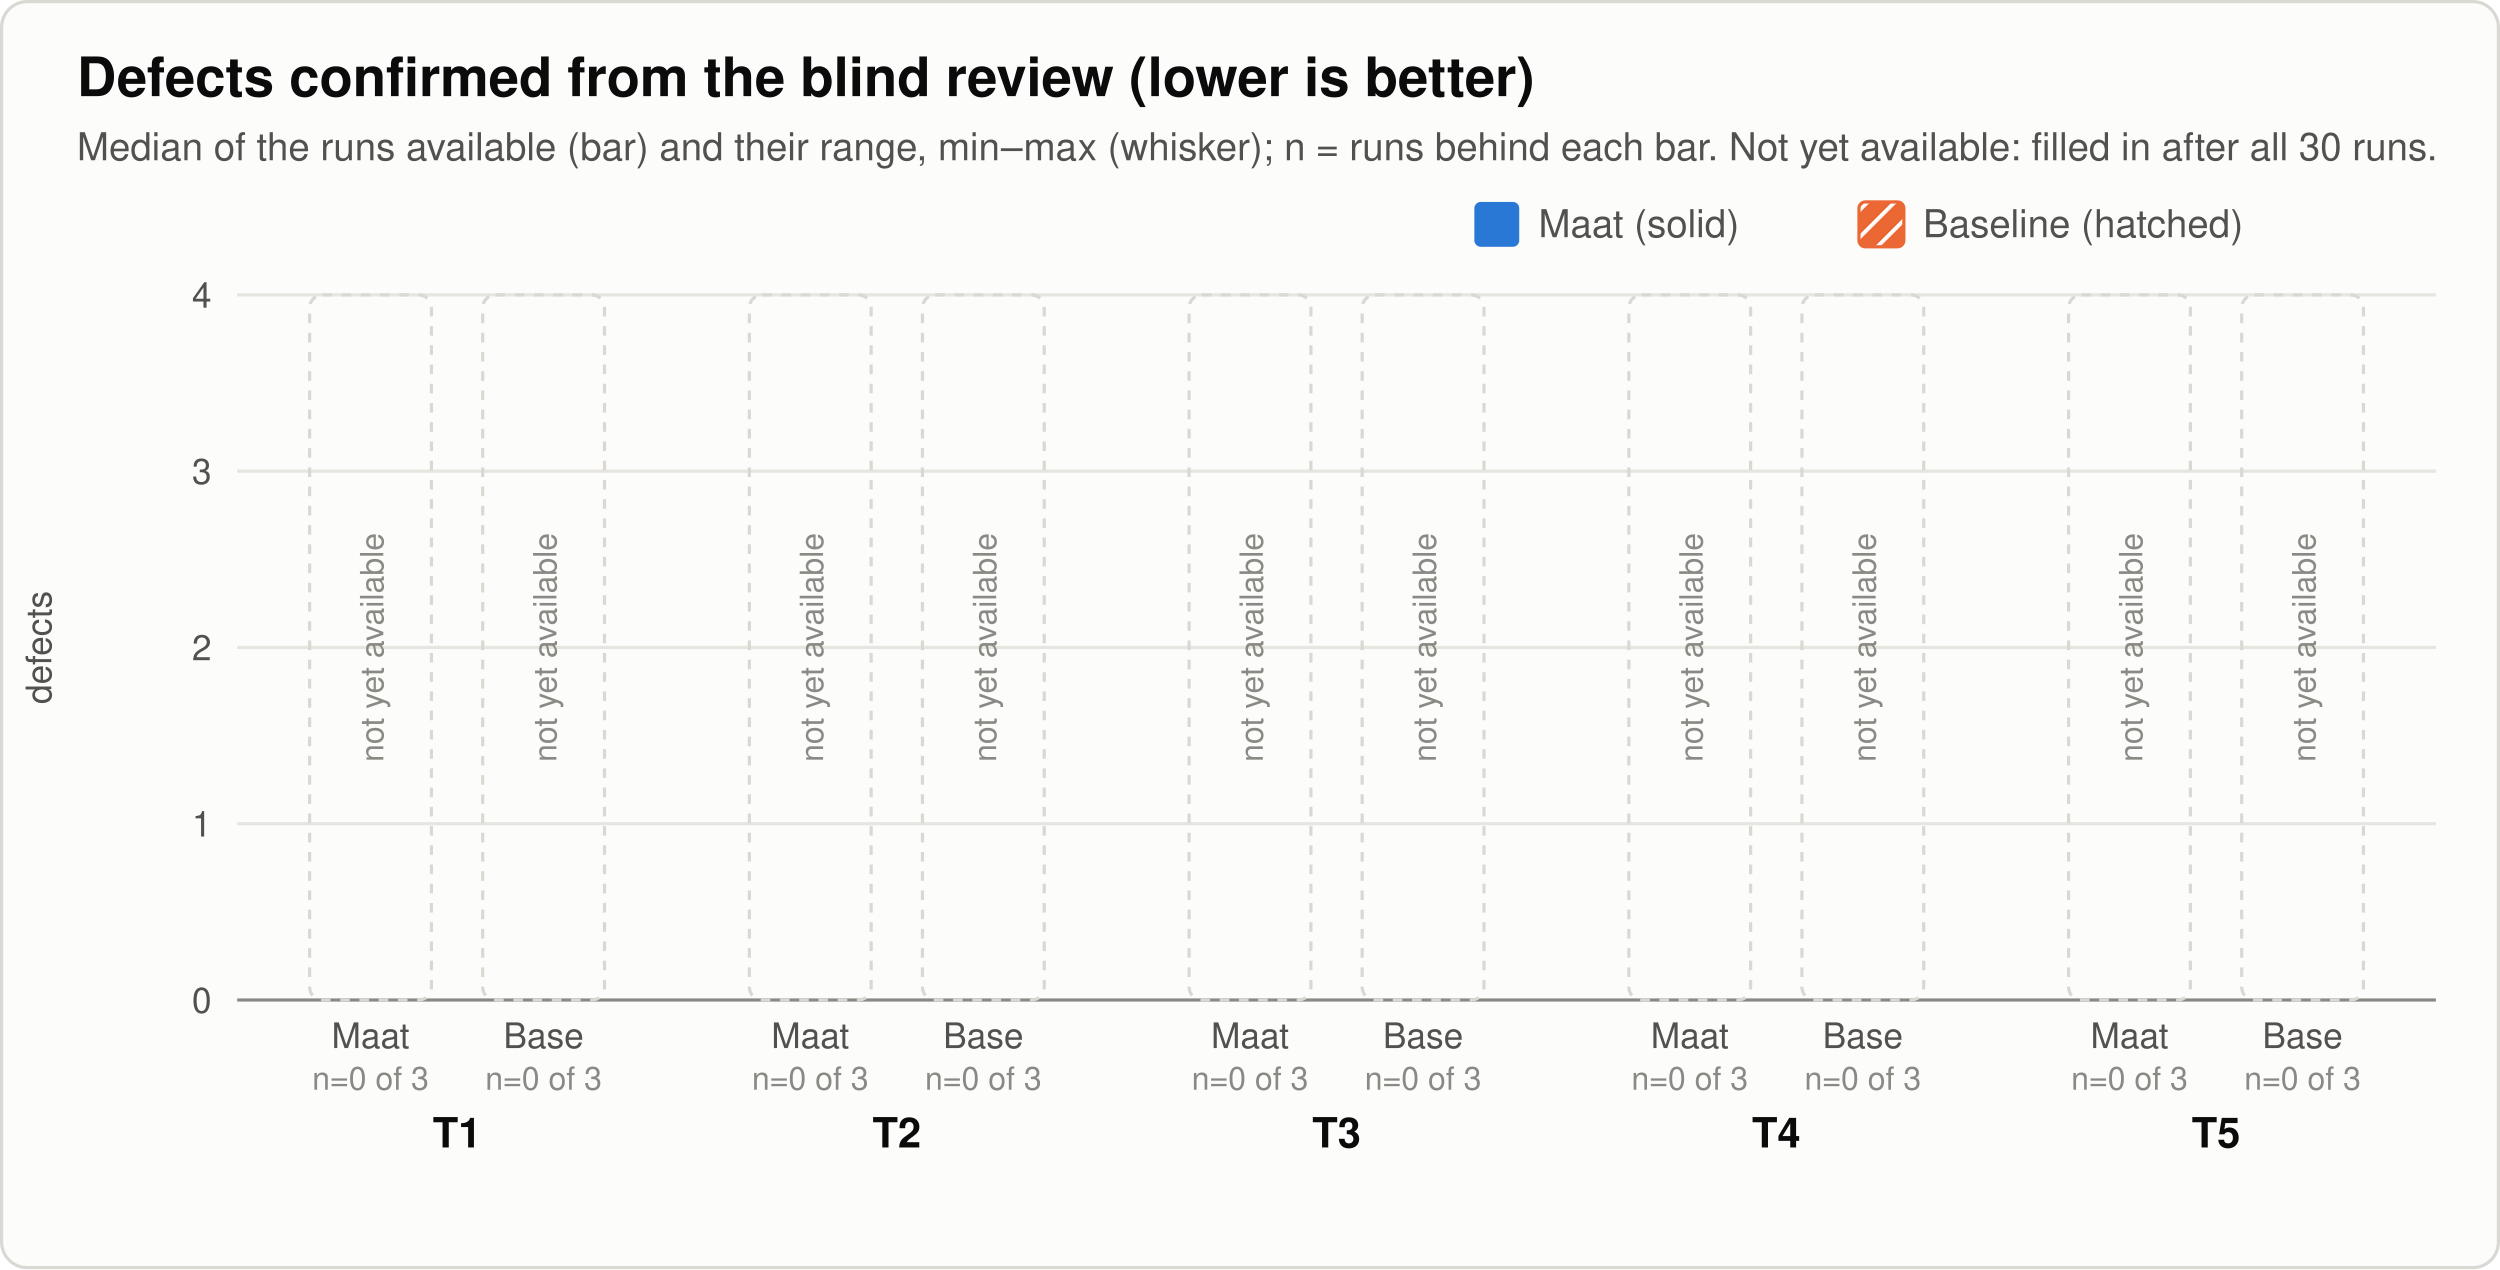
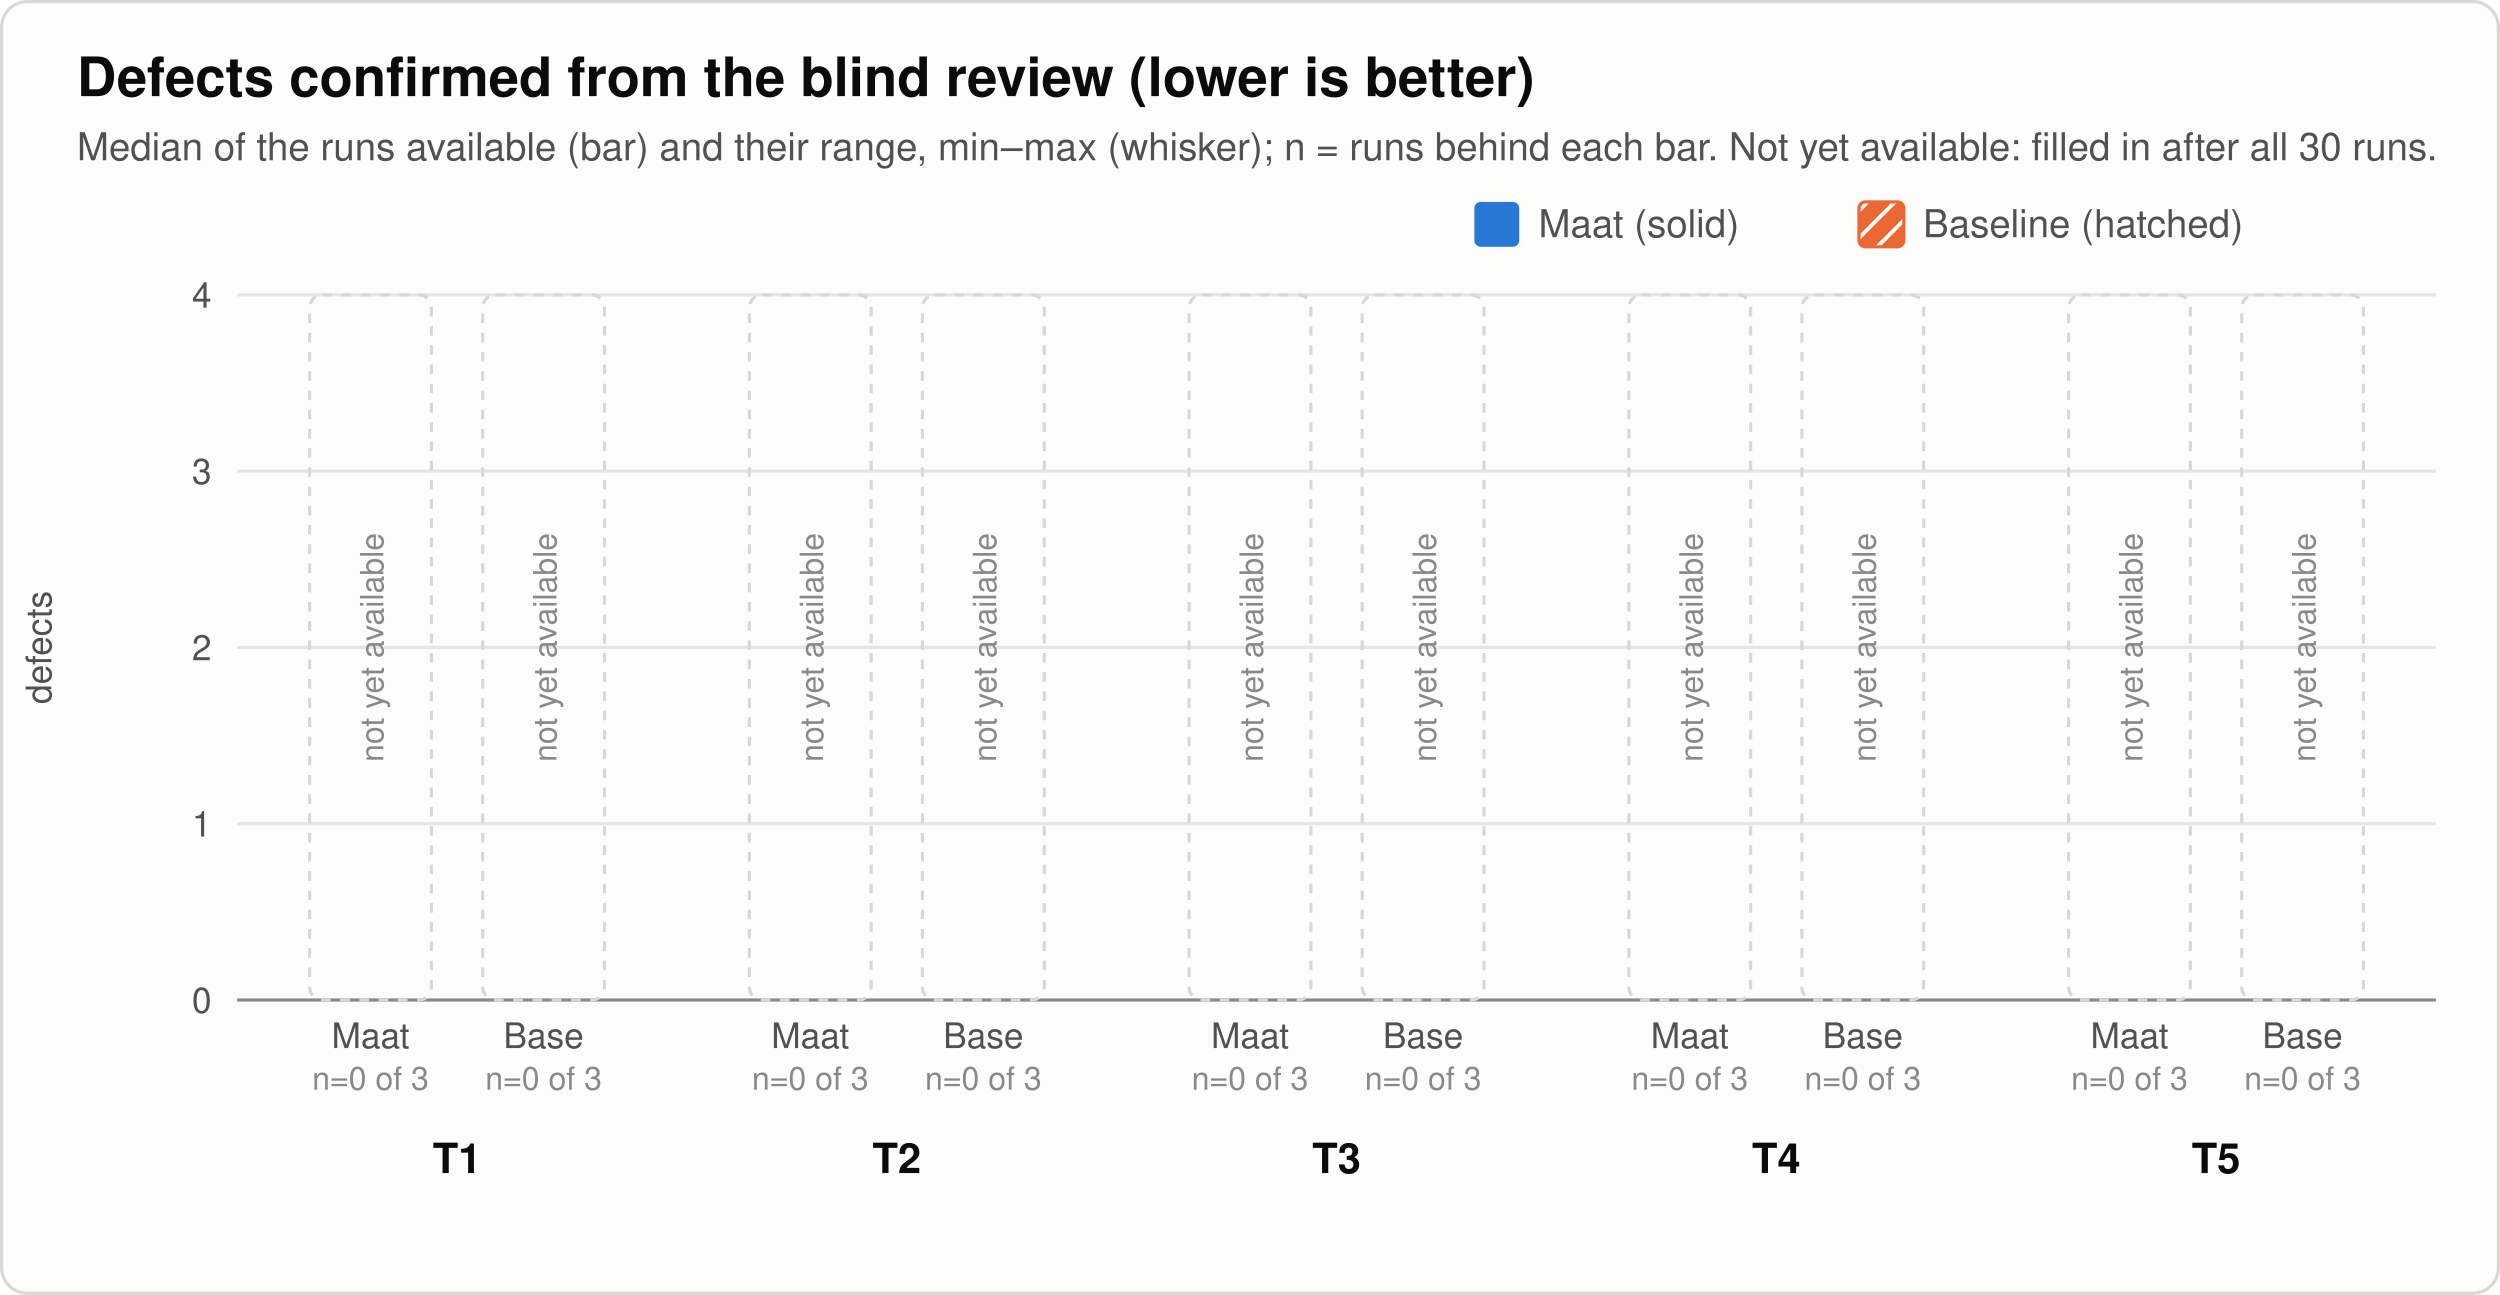
- <svg xmlns="http://www.w3.org/2000/svg" width="780" height="396" viewBox="0 0 780 396" role="img" aria-labelledby="t d" font-family="-apple-system, 'Segoe UI', Helvetica, Arial, sans-serif">
+ <svg xmlns="http://www.w3.org/2000/svg" width="780" height="404" viewBox="0 0 780 404" role="img" aria-labelledby="t d" font-family="-apple-system, 'Segoe UI', Helvetica, Arial, sans-serif">
  <defs>
    <pattern id="hatch" patternUnits="userSpaceOnUse" width="6" height="6" patternTransform="rotate(45)">
      <rect width="6" height="6" fill="#eb6834" />
      <line x1="0" y1="0" x2="0" y2="6" stroke="#fcfcfb" stroke-width="2.4" />
    </pattern>
  </defs>
-   <rect x="0.5" y="0.5" width="779" height="395" rx="8" fill="#fcfcfb" stroke="#d9d8d3" />
+   <rect x="0.5" y="0.5" width="779" height="403" rx="8" fill="#fcfcfb" stroke="#d9d8d3" />
  <text x="24" y="30" font-size="17" fill="#0b0b0b" text-anchor="start" font-weight="600">Defects confirmed from the blind review (lower is better)</text>
  <text x="24" y="50" font-size="12" fill="#52514e" text-anchor="start">Median of the runs available (bar) and their range, min–max (whisker); n = runs behind each bar. Not yet available: filled in after all 30 runs.</text>
  <rect x="460" y="63" width="14" height="14" rx="2" fill="#2a78d6" />
  <text x="480" y="74" font-size="12" fill="#52514e" text-anchor="start">Maat (solid)</text>
  <rect x="580" y="63" width="14" height="14" rx="2" fill="url(#hatch)" stroke="#eb6834" stroke-width="1" />
  <text x="600" y="74" font-size="12" fill="#52514e" text-anchor="start">Baseline (hatched)</text>
  <line x1="74" y1="312" x2="760" y2="312" stroke="#8a8984" stroke-width="1" />
  <text x="66" y="316" font-size="11" fill="#52514e" text-anchor="end">0</text>
  <line x1="74" y1="257" x2="760" y2="257" stroke="#e6e5e0" stroke-width="1" />
  <text x="66" y="261" font-size="11" fill="#52514e" text-anchor="end">1</text>
  <line x1="74" y1="202" x2="760" y2="202" stroke="#e6e5e0" stroke-width="1" />
  <text x="66" y="206" font-size="11" fill="#52514e" text-anchor="end">2</text>
  <line x1="74" y1="147" x2="760" y2="147" stroke="#e6e5e0" stroke-width="1" />
  <text x="66" y="151" font-size="11" fill="#52514e" text-anchor="end">3</text>
  <line x1="74" y1="92" x2="760" y2="92" stroke="#e6e5e0" stroke-width="1" />
  <text x="66" y="96" font-size="11" fill="#52514e" text-anchor="end">4</text>
  <text x="16" y="202" font-size="11" fill="#52514e" text-anchor="middle" transform="rotate(-90 16 202)">defects</text>
  <text x="115.6" y="327" font-size="11" fill="#52514e" text-anchor="middle">Maat</text>
  <text x="115.6" y="340" font-size="10" fill="#8a8984" text-anchor="middle">n=0 of 3</text>
  <rect x="96.6" y="92" width="38" height="220" rx="4" fill="none" stroke="#d9d8d3" stroke-dasharray="3 3" />
  <text x="119.6" y="202" font-size="10" fill="#8a8984" text-anchor="middle" transform="rotate(-90 119.6 202)">not yet available</text>
  <text x="169.6" y="327" font-size="11" fill="#52514e" text-anchor="middle">Base</text>
  <text x="169.6" y="340" font-size="10" fill="#8a8984" text-anchor="middle">n=0 of 3</text>
  <rect x="150.6" y="92" width="38" height="220" rx="4" fill="none" stroke="#d9d8d3" stroke-dasharray="3 3" />
  <text x="173.6" y="202" font-size="10" fill="#8a8984" text-anchor="middle" transform="rotate(-90 173.6 202)">not yet available</text>
-   <text x="142.6" y="358" font-size="13" fill="#0b0b0b" text-anchor="middle" font-weight="600">T1</text>
+   <text x="142.6" y="366" font-size="13" fill="#0b0b0b" text-anchor="middle" font-weight="600">T1</text>
  <text x="252.8" y="327" font-size="11" fill="#52514e" text-anchor="middle">Maat</text>
  <text x="252.8" y="340" font-size="10" fill="#8a8984" text-anchor="middle">n=0 of 3</text>
  <rect x="233.8" y="92" width="38" height="220" rx="4" fill="none" stroke="#d9d8d3" stroke-dasharray="3 3" />
  <text x="256.8" y="202" font-size="10" fill="#8a8984" text-anchor="middle" transform="rotate(-90 256.8 202)">not yet available</text>
  <text x="306.8" y="327" font-size="11" fill="#52514e" text-anchor="middle">Base</text>
  <text x="306.8" y="340" font-size="10" fill="#8a8984" text-anchor="middle">n=0 of 3</text>
  <rect x="287.8" y="92" width="38" height="220" rx="4" fill="none" stroke="#d9d8d3" stroke-dasharray="3 3" />
  <text x="310.8" y="202" font-size="10" fill="#8a8984" text-anchor="middle" transform="rotate(-90 310.8 202)">not yet available</text>
-   <text x="279.8" y="358" font-size="13" fill="#0b0b0b" text-anchor="middle" font-weight="600">T2</text>
+   <text x="279.8" y="366" font-size="13" fill="#0b0b0b" text-anchor="middle" font-weight="600">T2</text>
  <text x="390" y="327" font-size="11" fill="#52514e" text-anchor="middle">Maat</text>
  <text x="390" y="340" font-size="10" fill="#8a8984" text-anchor="middle">n=0 of 3</text>
  <rect x="371" y="92" width="38" height="220" rx="4" fill="none" stroke="#d9d8d3" stroke-dasharray="3 3" />
  <text x="394" y="202" font-size="10" fill="#8a8984" text-anchor="middle" transform="rotate(-90 394 202)">not yet available</text>
  <text x="444" y="327" font-size="11" fill="#52514e" text-anchor="middle">Base</text>
  <text x="444" y="340" font-size="10" fill="#8a8984" text-anchor="middle">n=0 of 3</text>
  <rect x="425" y="92" width="38" height="220" rx="4" fill="none" stroke="#d9d8d3" stroke-dasharray="3 3" />
  <text x="448" y="202" font-size="10" fill="#8a8984" text-anchor="middle" transform="rotate(-90 448 202)">not yet available</text>
-   <text x="417" y="358" font-size="13" fill="#0b0b0b" text-anchor="middle" font-weight="600">T3</text>
+   <text x="417" y="366" font-size="13" fill="#0b0b0b" text-anchor="middle" font-weight="600">T3</text>
  <text x="527.2" y="327" font-size="11" fill="#52514e" text-anchor="middle">Maat</text>
  <text x="527.2" y="340" font-size="10" fill="#8a8984" text-anchor="middle">n=0 of 3</text>
  <rect x="508.2" y="92" width="38" height="220" rx="4" fill="none" stroke="#d9d8d3" stroke-dasharray="3 3" />
  <text x="531.2" y="202" font-size="10" fill="#8a8984" text-anchor="middle" transform="rotate(-90 531.2 202)">not yet available</text>
  <text x="581.2" y="327" font-size="11" fill="#52514e" text-anchor="middle">Base</text>
  <text x="581.2" y="340" font-size="10" fill="#8a8984" text-anchor="middle">n=0 of 3</text>
  <rect x="562.2" y="92" width="38" height="220" rx="4" fill="none" stroke="#d9d8d3" stroke-dasharray="3 3" />
  <text x="585.2" y="202" font-size="10" fill="#8a8984" text-anchor="middle" transform="rotate(-90 585.2 202)">not yet available</text>
-   <text x="554.2" y="358" font-size="13" fill="#0b0b0b" text-anchor="middle" font-weight="600">T4</text>
+   <text x="554.2" y="366" font-size="13" fill="#0b0b0b" text-anchor="middle" font-weight="600">T4</text>
  <text x="664.4" y="327" font-size="11" fill="#52514e" text-anchor="middle">Maat</text>
  <text x="664.4" y="340" font-size="10" fill="#8a8984" text-anchor="middle">n=0 of 3</text>
  <rect x="645.4" y="92" width="38" height="220" rx="4" fill="none" stroke="#d9d8d3" stroke-dasharray="3 3" />
  <text x="668.4" y="202" font-size="10" fill="#8a8984" text-anchor="middle" transform="rotate(-90 668.4 202)">not yet available</text>
  <text x="718.4" y="327" font-size="11" fill="#52514e" text-anchor="middle">Base</text>
  <text x="718.4" y="340" font-size="10" fill="#8a8984" text-anchor="middle">n=0 of 3</text>
  <rect x="699.4" y="92" width="38" height="220" rx="4" fill="none" stroke="#d9d8d3" stroke-dasharray="3 3" />
  <text x="722.4" y="202" font-size="10" fill="#8a8984" text-anchor="middle" transform="rotate(-90 722.4 202)">not yet available</text>
-   <text x="691.4" y="358" font-size="13" fill="#0b0b0b" text-anchor="middle" font-weight="600">T5</text>
+   <text x="691.4" y="366" font-size="13" fill="#0b0b0b" text-anchor="middle" font-weight="600">T5</text>
</svg>
